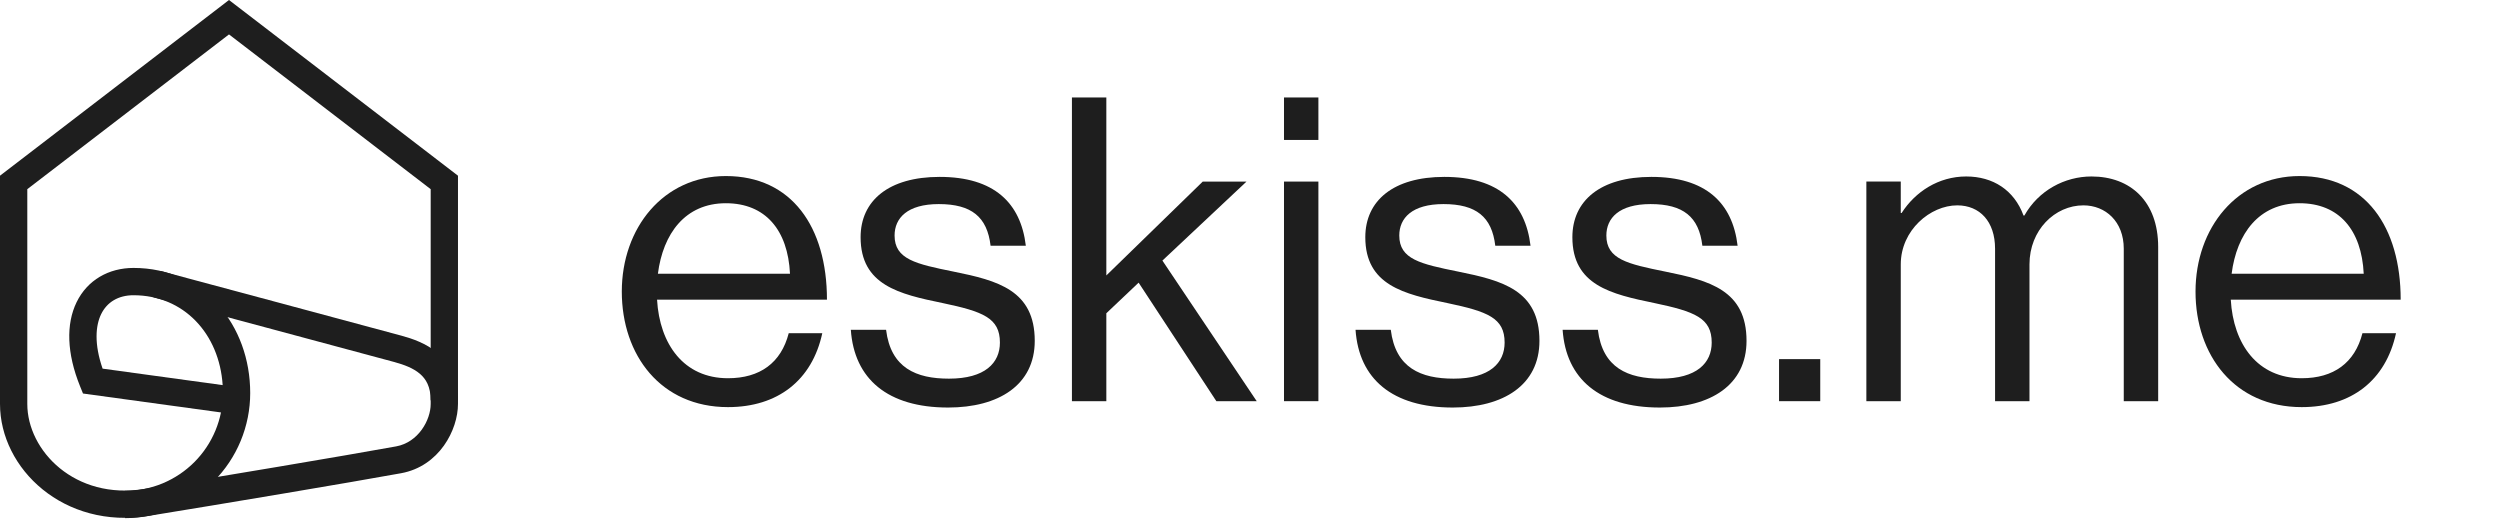
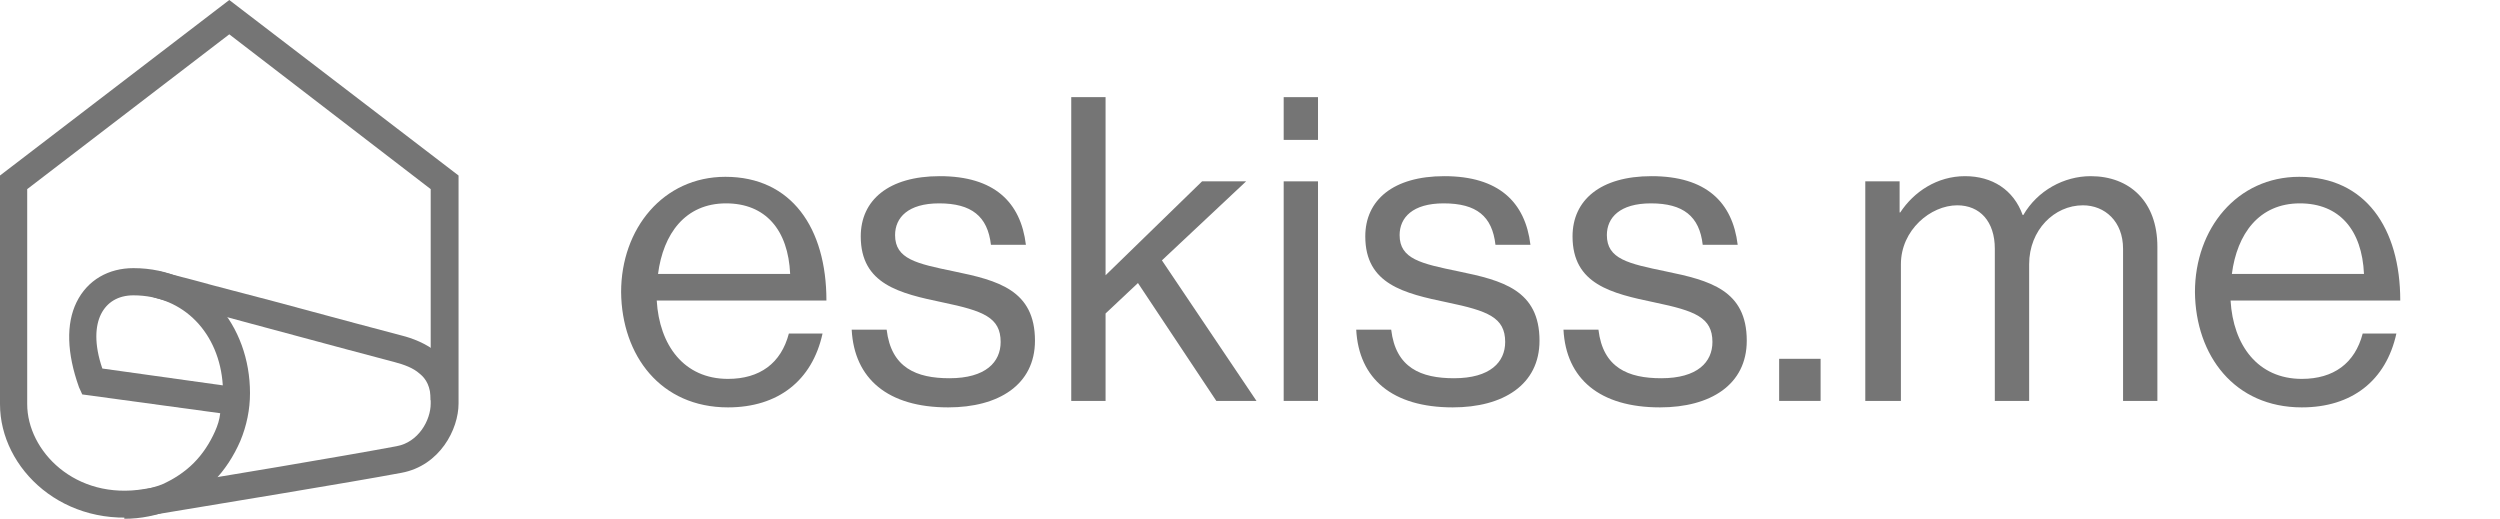
- <svg xmlns="http://www.w3.org/2000/svg" version="1.1" id="Calque_1" x="0px" y="0px" width="386px" height="80px" viewBox="0 0 386 80" enable-background="new 0 0 386 80" xml:space="preserve">
-   <path fill="#1E1E1E" d="M112.401,62.859c7.674,0,12.986-4.133,14.56-11.412h-5.181c-1.181,4.592-4.46,6.952-9.379,6.952  c-6.82,0-10.558-5.247-10.952-12.133h26.233c0-11.215-5.443-19.084-15.608-19.084c-9.641,0-16.068,8.001-16.068,17.838  C96.006,54.857,102.039,62.859,112.401,62.859z M112.074,31.379c6.099,0,9.575,4.132,9.902,10.886H101.58  C102.367,36.101,105.778,31.379,112.074,31.379z" />
-   <path fill="#1E1E1E" d="M146.386,62.924c7.805,0,13.379-3.475,13.379-10.296c0-7.804-5.705-9.313-12.526-10.69  c-5.837-1.18-9.116-1.901-9.116-5.574c0-2.689,1.968-4.854,6.821-4.854c5.049,0,7.476,1.968,8.001,6.427h5.443  c-0.787-6.624-4.919-10.625-13.313-10.625c-7.87,0-12.199,3.673-12.199,9.313c0,7.411,5.968,8.788,12.658,10.165  c6.23,1.313,8.853,2.295,8.853,6.1c0,3.148-2.295,5.574-7.869,5.574c-5.05,0-8.985-1.64-9.707-7.542h-5.443  C131.893,58.53,137.074,62.924,146.386,62.924z" />
-   <path fill="#1E1E1E" d="M187.804,61.941h6.231l-14.56-21.708l12.986-12.198h-6.755l-14.888,14.494V15.049h-5.312v46.892h5.312  V48.365l4.985-4.723L187.804,61.941z" />
-   <path fill="#1E1E1E" d="M198.249,61.941h5.312V28.035h-5.312V61.941z M198.249,21.607h5.312v-6.558h-5.312V21.607z" />
-   <path fill="#1E1E1E" d="M224.313,62.924c7.803,0,13.377-3.475,13.377-10.296c0-7.804-5.705-9.313-12.525-10.69  c-5.837-1.18-9.116-1.901-9.116-5.574c0-2.689,1.968-4.854,6.821-4.854c5.05,0,7.477,1.968,8.001,6.427h5.442  c-0.787-6.624-4.918-10.625-13.313-10.625c-7.87,0-12.197,3.673-12.197,9.313c0,7.411,5.967,8.788,12.656,10.165  c6.23,1.313,8.854,2.295,8.854,6.1c0,3.148-2.295,5.574-7.869,5.574c-5.051,0-8.985-1.64-9.707-7.542h-5.443  C209.818,58.53,214.999,62.924,224.313,62.924z" />
-   <path fill="#1E1E1E" d="M256.286,62.924c7.804,0,13.378-3.475,13.378-10.296c0-7.804-5.705-9.313-12.525-10.69  c-5.838-1.18-9.117-1.901-9.117-5.574c0-2.689,1.969-4.854,6.822-4.854c5.049,0,7.475,1.968,8,6.427h5.443  c-0.787-6.624-4.919-10.625-13.313-10.625c-7.871,0-12.199,3.673-12.199,9.313c0,7.411,5.969,8.788,12.658,10.165  c6.229,1.313,8.854,2.295,8.854,6.1c0,3.148-2.297,5.574-7.87,5.574c-5.05,0-8.985-1.64-9.706-7.542h-5.443  C241.792,58.53,246.973,62.924,256.286,62.924z" />
-   <path fill="#1E1E1E" d="M274.684,61.941h6.362v-6.493h-6.362V61.941z" />
-   <path fill="#1E1E1E" d="M288.166,61.941h5.313V40.823c0-5.312,4.59-9.116,8.721-9.116c3.477,0,5.838,2.493,5.838,6.689v23.545h5.313  V40.823c0-5.312,3.934-9.116,8.328-9.116c3.411,0,6.23,2.493,6.23,6.689v23.545h5.313V38.134c0-7.018-4.263-10.887-10.297-10.887  c-4.131,0-8.197,2.164-10.361,6.034h-0.131c-1.443-3.935-4.723-6.034-8.854-6.034c-4.264,0-7.87,2.361-9.969,5.64h-0.131v-4.853  h-5.313V61.941z" />
-   <path fill="#1E1E1E" d="M355.385,62.859c7.672,0,12.984-4.133,14.559-11.412h-5.182c-1.18,4.592-4.459,6.952-9.377,6.952  c-6.82,0-10.561-5.247-10.953-12.133h26.233c0-11.215-5.442-19.084-15.608-19.084c-9.641,0-16.068,8.001-16.068,17.838  C338.988,54.857,345.021,62.859,355.385,62.859z M355.057,31.379c6.098,0,9.574,4.132,9.902,10.886h-20.396  C345.35,36.101,348.76,31.379,355.057,31.379z" />
-   <path fill="#1E1E1E" d="M11.818,46.676c1.674-3.453,4.995-5.307,8.794-5.307c10.879,0,18.02,8.871,18.02,19.315  c0,2.536-0.5,5.049-1.47,7.392c-0.971,2.344-2.394,4.474-4.188,6.268c-1.794,1.793-3.924,3.217-6.268,4.188  C24.363,79.501,21.851,80,19.314,80l0-4.215c1.983,0,3.947-0.391,5.78-1.148c1.832-0.76,3.497-1.871,4.9-3.273  c1.402-1.402,2.515-3.067,3.274-4.899c0.373-0.901,0.657-1.833,0.85-2.784l-21.304-2.922l-0.458-1.133  C10.302,54.543,10.185,50.045,11.818,46.676z M34.379,59.461c-0.514-7.955-6.03-13.877-13.766-13.877  c-2.354,0-4.104,1.078-5.002,2.931c-0.857,1.769-1.091,4.573,0.23,8.403L34.379,59.461z" />
-   <path fill="#1E1E1E" d="M35.357,0l35.355,27.128v35.239c0,4.01-2.889,9.625-8.788,10.7c-7.992,1.454-27.631,4.749-38.952,6.585  C9.885,81.778,0,72.387,0,62.367V27.128L35.357,0z M4.215,29.207v33.16c0,7.234,7.368,14.865,18.081,13.125  c11.316-1.834,30.922-5.125,38.873-6.571c3.406-0.622,5.329-4.038,5.329-6.554v-33.16L35.357,5.313L4.215,29.207z" />
-   <path fill="#1E1E1E" d="M23.695,45.908c0,0,0,0,0.545-2.035s0.546-2.035,0.546-2.035l5.375,1.441  c3.245,0.869,7.604,2.039,12.061,3.235c8.908,2.392,18.221,4.894,19.791,5.323c1.619,0.443,3.79,1.16,5.559,2.673  c1.872,1.602,3.14,3.961,3.14,7.298h-4.215c0-2.126-0.744-3.307-1.665-4.095c-1.024-0.876-2.428-1.397-3.934-1.812  c-1.555-0.426-10.85-2.924-19.768-5.316c-4.457-1.197-8.815-2.365-12.06-3.236L23.695,45.908z" />
+ <svg xmlns="http://www.w3.org/2000/svg" version="1.1" id="Calque_1" x="0px" y="0px" viewBox="0 0 386 80" style="enable-background:new 0 0 386 80;" xml:space="preserve">
+   <style type="text/css">
+ 	.st0{fill:#757575;}
+ </style>
+   <path class="st0" d="M112.4,62.9c7.7,0,13-4.1,14.6-11.4h-5.2c-1.2,4.6-4.5,7-9.4,7c-6.8,0-10.6-5.2-11-12.1h26.2  c0-11.2-5.4-19.1-15.6-19.1c-9.6,0-16.1,8-16.1,17.8C96,54.9,102,62.9,112.4,62.9z M112.1,31.4c6.1,0,9.6,4.1,9.9,10.9h-20.4  C102.4,36.1,105.8,31.4,112.1,31.4z" />
+   <path class="st0" d="M146.4,62.9c7.8,0,13.4-3.5,13.4-10.3c0-7.8-5.7-9.3-12.5-10.7c-5.8-1.2-9.1-1.9-9.1-5.6c0-2.7,2-4.9,6.8-4.9  c5,0,7.5,2,8,6.4h5.4c-0.8-6.6-4.9-10.6-13.3-10.6c-7.9,0-12.2,3.7-12.2,9.3c0,7.4,6,8.8,12.7,10.2c6.2,1.3,8.9,2.3,8.9,6.1  c0,3.1-2.3,5.6-7.9,5.6c-5.1,0-9-1.6-9.7-7.5h-5.4C131.9,58.5,137.1,62.9,146.4,62.9z" />
+   <path class="st0" d="M187.8,61.9h6.2l-14.6-21.7l13-12.2h-6.8l-14.9,14.5V15h-5.3v46.9h5.3V48.4l5-4.7L187.8,61.9z" />
+   <path class="st0" d="M198.2,61.9h5.3V28h-5.3V61.9z M198.2,21.6h5.3V15h-5.3V21.6z" />
+   <path class="st0" d="M224.3,62.9c7.8,0,13.4-3.5,13.4-10.3c0-7.8-5.7-9.3-12.5-10.7c-5.8-1.2-9.1-1.9-9.1-5.6c0-2.7,2-4.9,6.8-4.9  c5.1,0,7.5,2,8,6.4h5.4c-0.8-6.6-4.9-10.6-13.3-10.6c-7.9,0-12.2,3.7-12.2,9.3c0,7.4,6,8.8,12.7,10.2c6.2,1.3,8.9,2.3,8.9,6.1  c0,3.1-2.3,5.6-7.9,5.6c-5.1,0-9-1.6-9.7-7.5h-5.4C209.8,58.5,215,62.9,224.3,62.9z" />
+   <path class="st0" d="M256.3,62.9c7.8,0,13.4-3.5,13.4-10.3c0-7.8-5.7-9.3-12.5-10.7c-5.8-1.2-9.1-1.9-9.1-5.6c0-2.7,2-4.9,6.8-4.9  c5,0,7.5,2,8,6.4h5.4c-0.8-6.6-4.9-10.6-13.3-10.6c-7.9,0-12.2,3.7-12.2,9.3c0,7.4,6,8.8,12.7,10.2c6.2,1.3,8.9,2.3,8.9,6.1  c0,3.1-2.3,5.6-7.9,5.6c-5.1,0-9-1.6-9.7-7.5h-5.4C241.8,58.5,247,62.9,256.3,62.9z" />
+   <path class="st0" d="M274.7,61.9h6.4v-6.5h-6.4V61.9z" />
+   <path class="st0" d="M288.2,61.9h5.3V40.8c0-5.3,4.6-9.1,8.7-9.1c3.5,0,5.8,2.5,5.8,6.7v23.5h5.3V40.8c0-5.3,3.9-9.1,8.3-9.1  c3.4,0,6.2,2.5,6.2,6.7v23.5h5.3V38.1c0-7-4.3-10.9-10.3-10.9c-4.1,0-8.2,2.2-10.4,6h-0.1c-1.4-3.9-4.7-6-8.9-6  c-4.3,0-7.9,2.4-10,5.6h-0.1V28H288v33.9H288.2z" />
+   <path class="st0" d="M355.4,62.9c7.7,0,13-4.1,14.6-11.4h-5.2c-1.2,4.6-4.5,7-9.4,7c-6.8,0-10.6-5.2-11-12.1h26.2  c0-11.2-5.4-19.1-15.6-19.1c-9.6,0-16.1,8-16.1,17.8C339,54.9,345,62.9,355.4,62.9z M355.1,31.4c6.1,0,9.6,4.1,9.9,10.9h-20.4  C345.4,36.1,348.8,31.4,355.1,31.4z" />
+   <path class="st0" d="M11.8,46.7c1.7-3.5,5-5.3,8.8-5.3c10.9,0,18,8.9,18,19.3c0,2.5-0.5,5-1.5,7.4c-1,2.3-2.4,4.5-4.2,6.3  s-3.9,3.2-6.3,4.2c-2.3,1-4.9,1.5-7.4,1.5v-4.2c2,0,3.9-0.4,5.8-1.1c1.8-0.8,3.5-1.9,4.9-3.3s2.5-3.1,3.3-4.9  c0.4-0.9,0.7-1.8,0.8-2.8l-21.3-2.9l-0.5-1.1C10.3,54.5,10.2,50,11.8,46.7z M34.4,59.5c-0.5-8-6-13.9-13.8-13.9  c-2.4,0-4.1,1.1-5,2.9c-0.9,1.8-1.1,4.6,0.2,8.4L34.4,59.5z" />
+   <path class="st0" d="M35.4,0l35.4,27.1v35.2c0,4-2.9,9.6-8.8,10.7c-8,1.5-27.6,4.7-39,6.6C9.9,81.8,0,72.4,0,62.4V27.1L35.4,0z   M4.2,29.2v33.2c0,7.2,7.4,14.9,18.1,13.1c11.3-1.8,30.9-5.1,38.9-6.6c3.4-0.6,5.3-4,5.3-6.6V29.2L35.4,5.3L4.2,29.2z" />
+   <path class="st0" d="M23.7,45.9c0,0,0,0,0.5-2s0.5-2,0.5-2l5.4,1.4c3.2,0.9,7.6,2,12.1,3.2c8.9,2.4,18.2,4.9,19.8,5.3  c1.6,0.4,3.8,1.2,5.6,2.7c1.9,1.6,3.1,4,3.1,7.3h-4.2c0-2.1-0.7-3.3-1.7-4.1c-1-0.9-2.4-1.4-3.9-1.8C59.3,55.5,50,53,41.1,50.6  c-4.5-1.2-8.8-2.4-12.1-3.2L23.7,45.9z" />
</svg>
